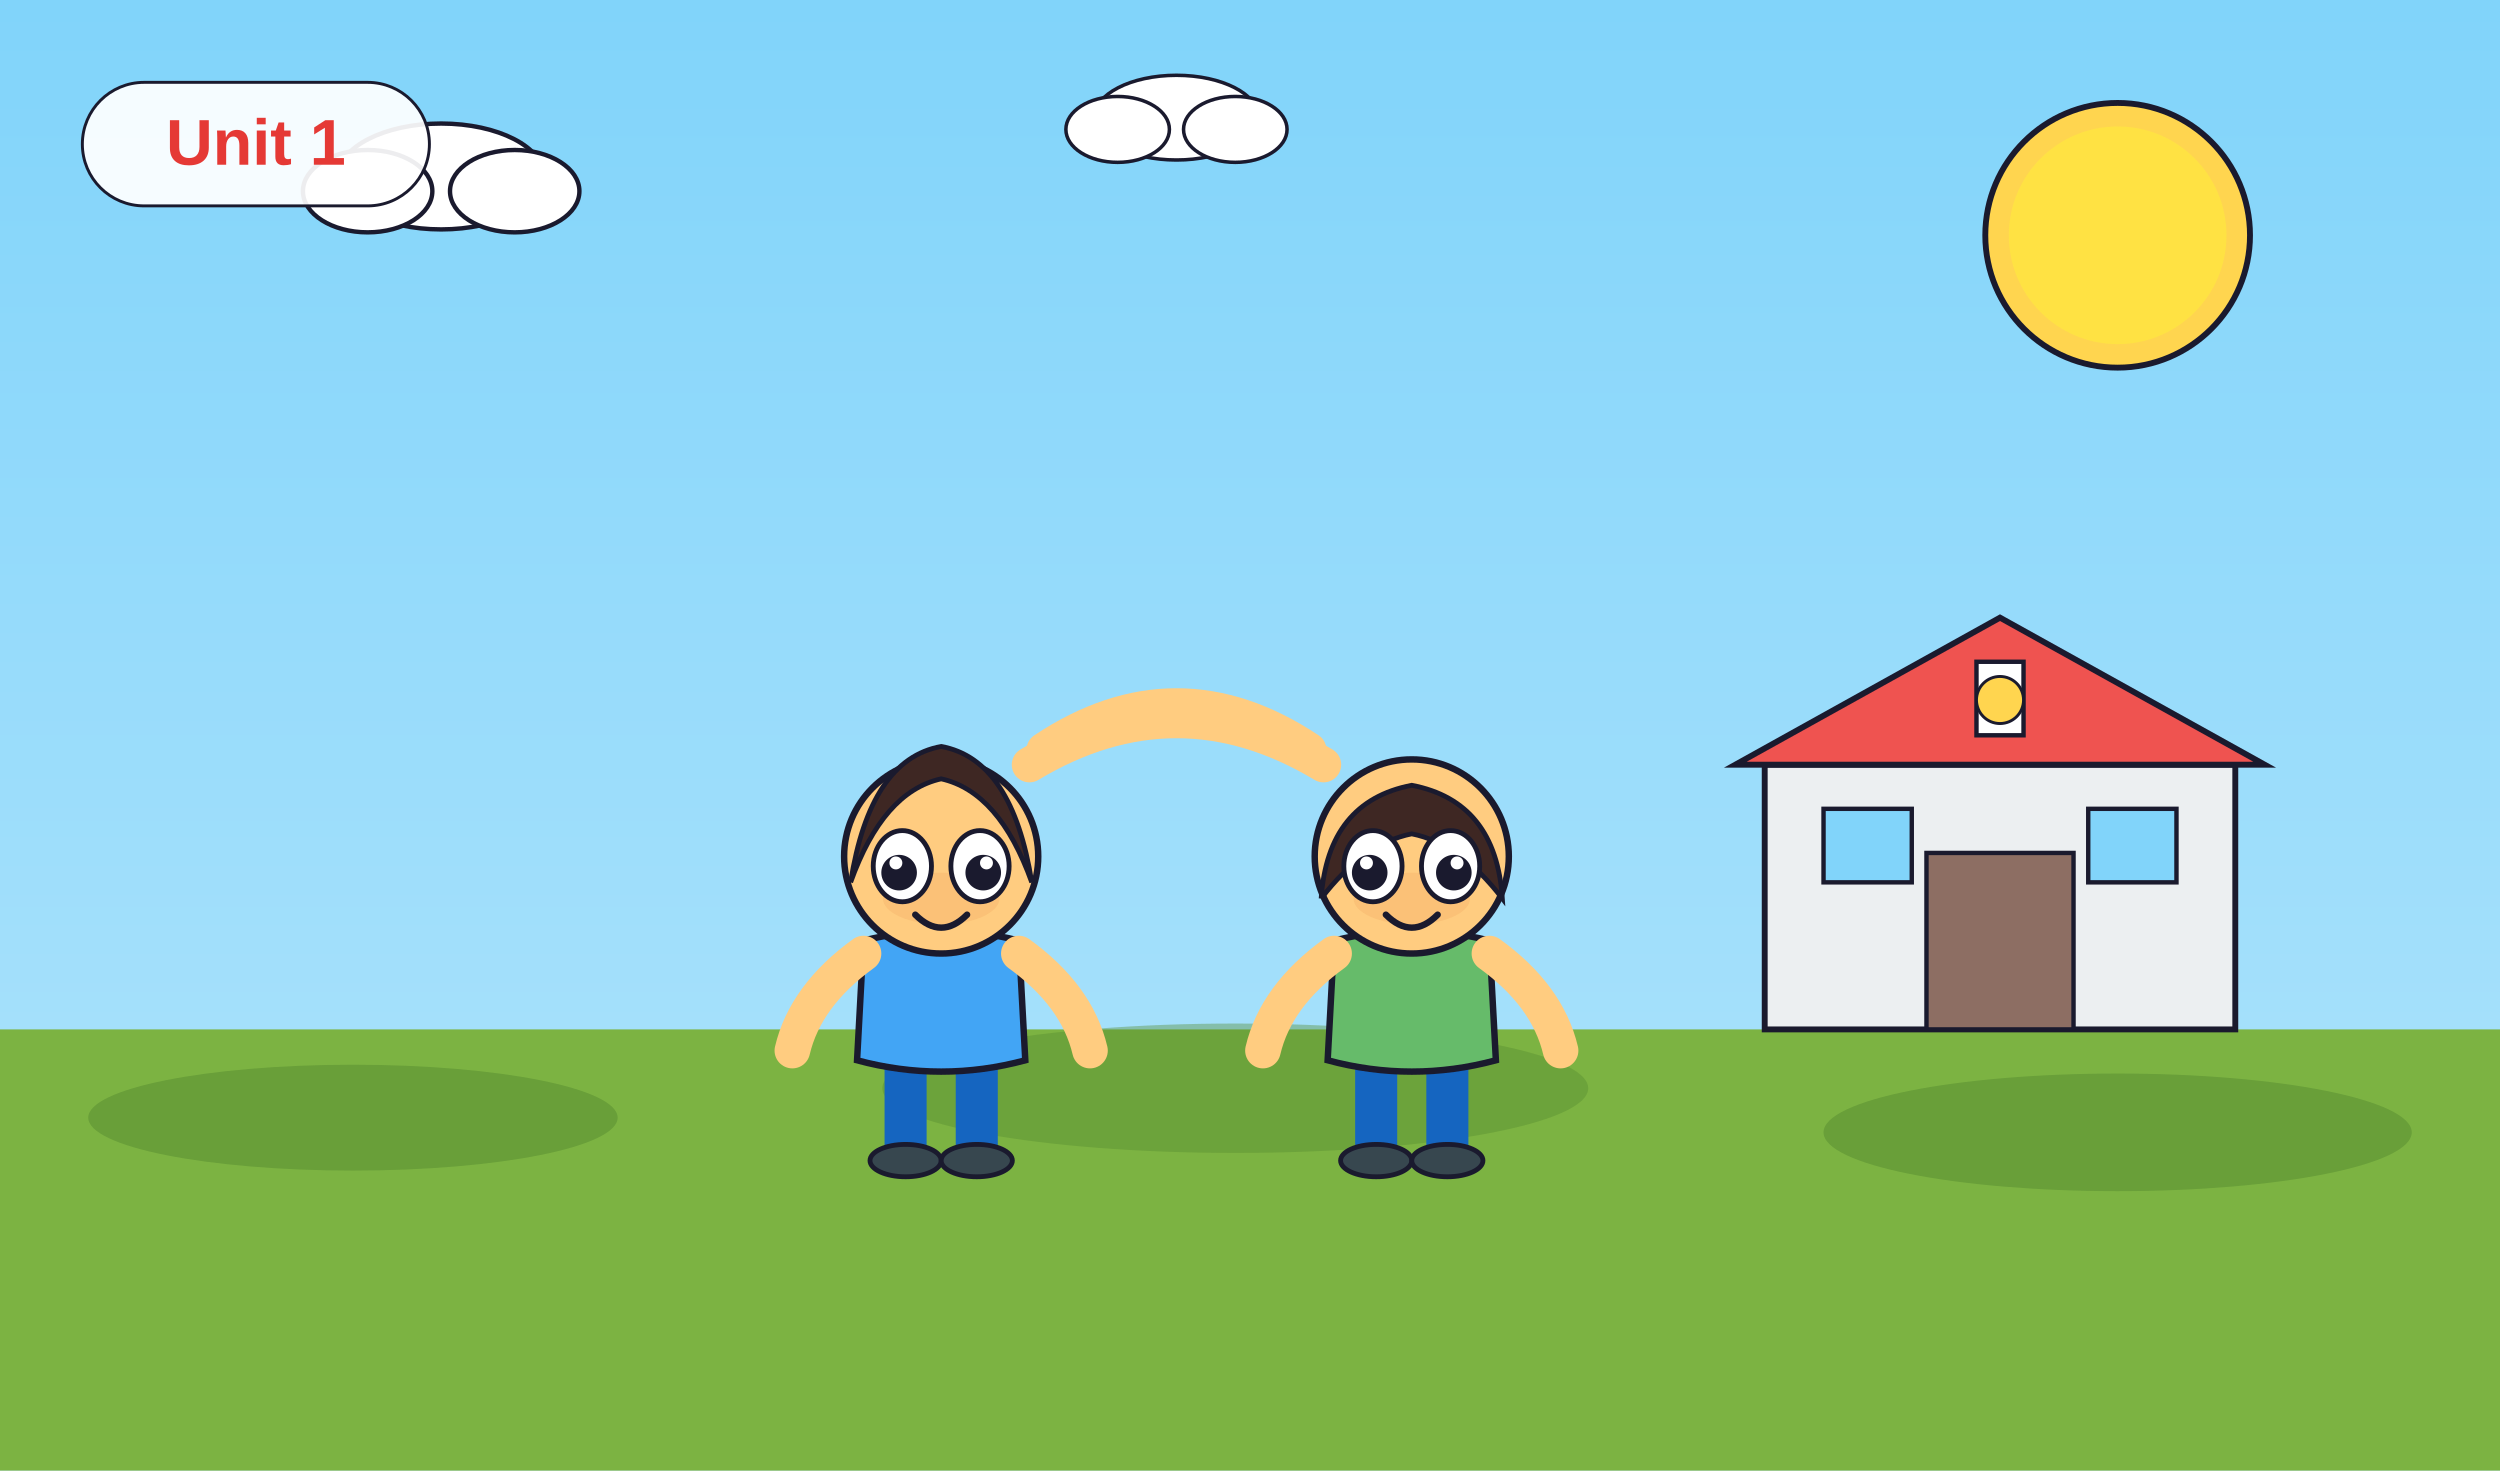
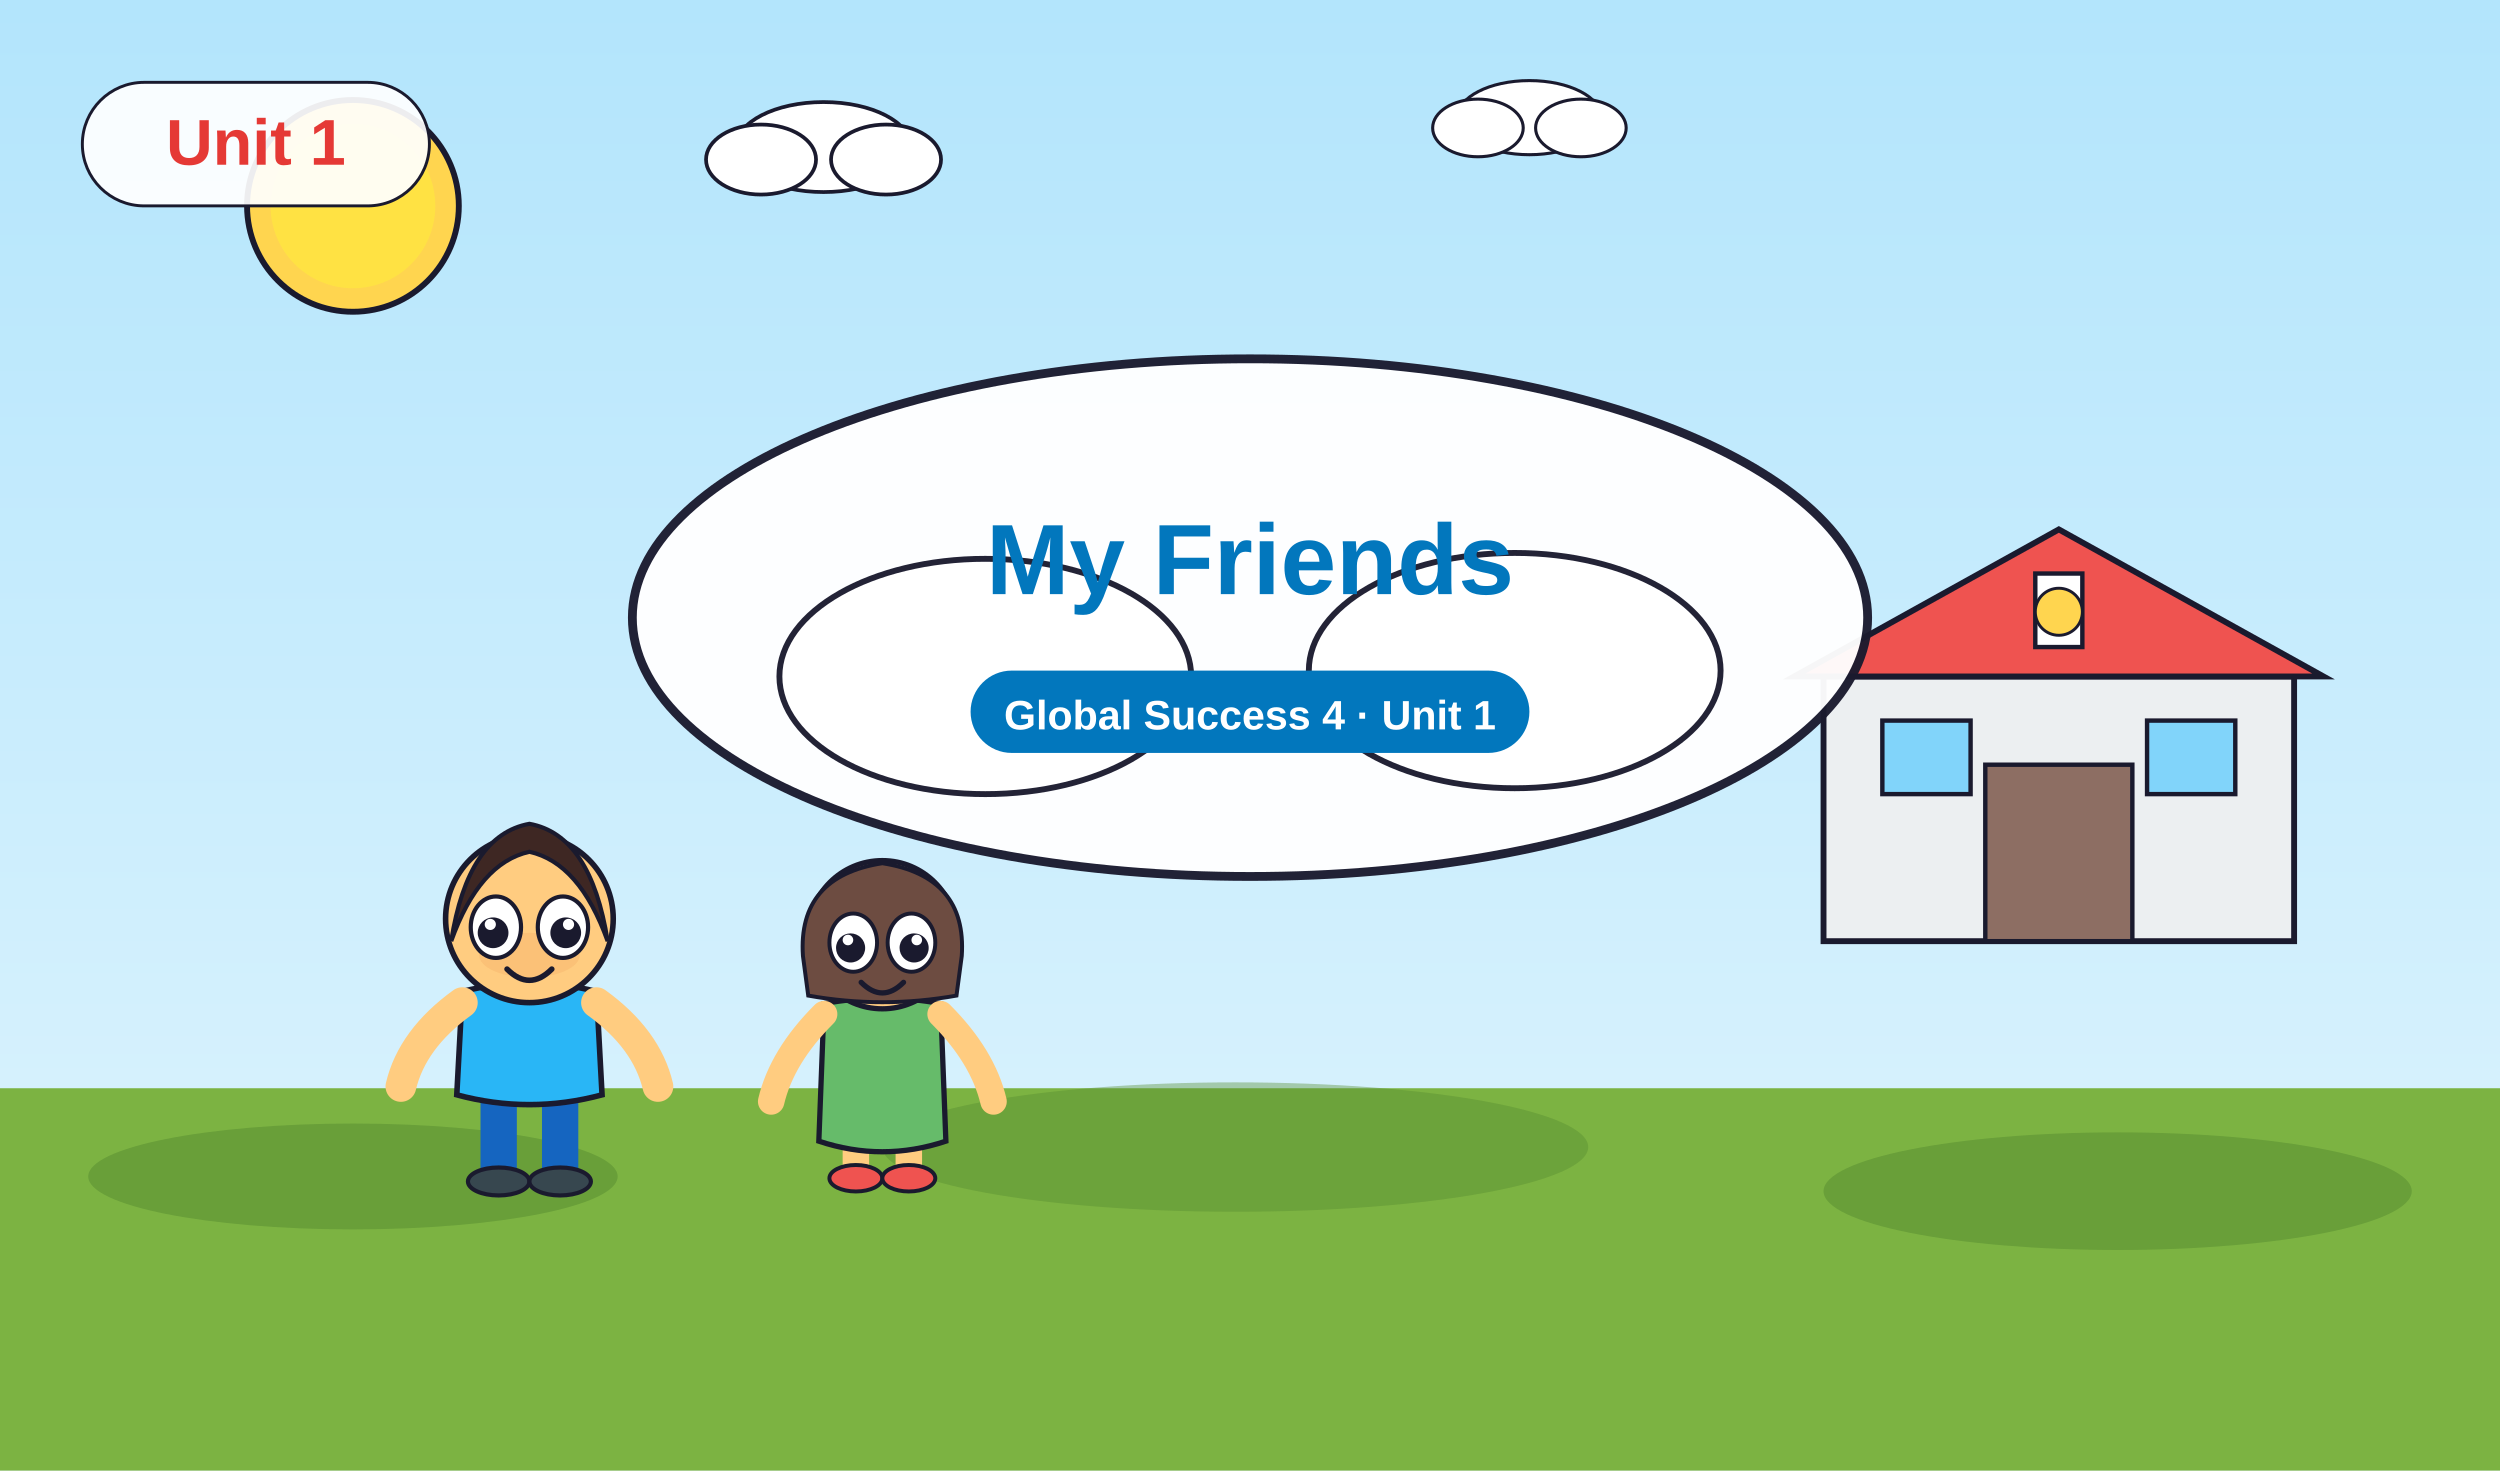
<svg xmlns="http://www.w3.org/2000/svg" viewBox="0 0 850 500" width="850" height="500" role="img" aria-label="Unit 1: My Friends">
  <defs>
    <linearGradient id="sky" x1="0" y1="0" x2="0" y2="1">
-       <stop offset="0%" stop-color="#81D4FA" />
-       <stop offset="100%" stop-color="#B3E5FC" />
+       <stop offset="0%" stop-color="#B3E5FC" />
+       <stop offset="100%" stop-color="#E1F5FE" />
    </linearGradient>
  </defs>
  <rect width="850" height="500" fill="url(#sky)" />
-   <circle cx="720" cy="80" r="45" fill="#FFD54F" stroke="#1A1A2E" stroke-width="2" />
-   <circle cx="720" cy="80" r="37" fill="#FFEB3B" opacity="0.6" />
-   <g transform="translate(150,60) scale(1)">
+   <circle cx="120" cy="70" r="36" fill="#FFD54F" stroke="#1A1A2E" stroke-width="2" />
+   <circle cx="120" cy="70" r="28" fill="#FFEB3B" opacity="0.6" />
+   <g transform="translate(280,50) scale(0.85)">
    <ellipse cx="0" cy="0" rx="35" ry="18" fill="#FFFFFF" stroke="#1A1A2E" stroke-width="1.5" />
    <ellipse cx="-25" cy="5" rx="22" ry="14" fill="#FFFFFF" stroke="#1A1A2E" stroke-width="1.5" />
    <ellipse cx="25" cy="5" rx="22" ry="14" fill="#FFFFFF" stroke="#1A1A2E" stroke-width="1.5" />
  </g>
-   <g transform="translate(400,40) scale(0.8)">
+   <g transform="translate(520,40) scale(0.7)">
    <ellipse cx="0" cy="0" rx="35" ry="18" fill="#FFFFFF" stroke="#1A1A2E" stroke-width="1.5" />
    <ellipse cx="-25" cy="5" rx="22" ry="14" fill="#FFFFFF" stroke="#1A1A2E" stroke-width="1.5" />
    <ellipse cx="25" cy="5" rx="22" ry="14" fill="#FFFFFF" stroke="#1A1A2E" stroke-width="1.5" />
  </g>
-   <rect y="350" width="850" height="150" fill="#7CB342" />
-   <ellipse cx="120" cy="380" rx="90" ry="18" fill="#558B2F" opacity="0.5" />
-   <ellipse cx="420" cy="370" rx="120" ry="22" fill="#558B2F" opacity="0.4" />
-   <ellipse cx="720" cy="385" rx="100" ry="20" fill="#558B2F" opacity="0.5" />
-   <g transform="translate(680,280)">
+   <rect y="370" width="850" height="130" fill="#7CB342" />
+   <ellipse cx="120" cy="400" rx="90" ry="18" fill="#558B2F" opacity="0.5" />
+   <ellipse cx="420" cy="390" rx="120" ry="22" fill="#558B2F" opacity="0.4" />
+   <ellipse cx="720" cy="405" rx="100" ry="20" fill="#558B2F" opacity="0.5" />
+   <g transform="translate(700,250)">
    <rect x="-80" y="-20" width="160" height="90" fill="#ECEFF1" stroke="#1A1A2E" stroke-width="2" />
    <polygon points="-90,-20 0,-70 90,-20" fill="#EF5350" stroke="#1A1A2E" stroke-width="2" />
    <rect x="-25" y="10" width="50" height="60" fill="#8D6E63" stroke="#1A1A2E" stroke-width="1.5" />
    <rect x="-60" y="-5" width="30" height="25" fill="#81D4FA" stroke="#1A1A2E" stroke-width="1.5" />
    <rect x="30" y="-5" width="30" height="25" fill="#81D4FA" stroke="#1A1A2E" stroke-width="1.5" />
    <rect x="-8" y="-55" width="16" height="25" fill="#FFF" stroke="#1A1A2E" stroke-width="1.5" />
    <circle cx="0" cy="-42" r="8" fill="#FFD54F" stroke="#1A1A2E" stroke-width="1" />
  </g>
-   <g transform="translate(320,300) scale(1.1)">
+   <g transform="translate(180,320) scale(0.95)">
    <line x1="-11" y1="52" x2="-11" y2="82" stroke="#1565C0" stroke-width="13" stroke-linecap="round" />
    <line x1="11" y1="52" x2="11" y2="82" stroke="#1565C0" stroke-width="13" stroke-linecap="round" />
    <ellipse cx="-11" cy="86" rx="11" ry="5" fill="#37474F" stroke="#1A1A2E" stroke-width="1.5" />
    <ellipse cx="11" cy="86" rx="11" ry="5" fill="#37474F" stroke="#1A1A2E" stroke-width="1.5" />
-     <path d="M-24 18 Q0 12 24 18 L26 55 Q0 62 -26 55 Z" fill="#42A5F5" stroke="#1A1A2E" stroke-width="2" />
+     <path d="M-24 18 Q0 12 24 18 L26 55 Q0 62 -26 55 Z" fill="#29B6F6" stroke="#1A1A2E" stroke-width="2" />
    <path d="M-24 22 Q-42 35 -46 52" fill="none" stroke="#FFCC80" stroke-width="11" stroke-linecap="round" />
    <path d="M24 22 Q42 35 46 52" fill="none" stroke="#FFCC80" stroke-width="11" stroke-linecap="round" />
    <circle cx="0" cy="-8" r="30" fill="#FFCC80" stroke="#1A1A2E" stroke-width="2" />
    <ellipse cx="0" cy="5" rx="18" ry="8" fill="#F0A860" opacity="0.3" />
    <path d="M-28 0 Q-22 -38 0 -42 Q22 -38 28 0 Q18 -28 0 -32 Q-18 -28 -28 0" fill="#3E2723" stroke="#1A1A2E" stroke-width="1.5" />
    <ellipse cx="-12" cy="-5" rx="9" ry="11" fill="#FFFFFF" stroke="#1A1A2E" stroke-width="1.5" />
    <circle cx="-13" cy="-3" r="5.5" fill="#1A1A2E" />
    <circle cx="-14" cy="-6" r="2" fill="#FFFFFF" />
    <ellipse cx="12" cy="-5" rx="9" ry="11" fill="#FFFFFF" stroke="#1A1A2E" stroke-width="1.5" />
    <circle cx="13" cy="-3" r="5.5" fill="#1A1A2E" />
    <circle cx="14" cy="-6" r="2" fill="#FFFFFF" />
    <path d="M-8 10 Q0 18 8 10" fill="none" stroke="#1A1A2E" stroke-width="2" stroke-linecap="round" />
  </g>
-   <g transform="translate(480,300) scale(1.1)">
-     <line x1="-11" y1="52" x2="-11" y2="82" stroke="#1565C0" stroke-width="13" stroke-linecap="round" />
-     <line x1="11" y1="52" x2="11" y2="82" stroke="#1565C0" stroke-width="13" stroke-linecap="round" />
-     <ellipse cx="-11" cy="86" rx="11" ry="5" fill="#37474F" stroke="#1A1A2E" stroke-width="1.5" />
-     <ellipse cx="11" cy="86" rx="11" ry="5" fill="#37474F" stroke="#1A1A2E" stroke-width="1.5" />
-     <path d="M-24 18 Q0 12 24 18 L26 55 Q0 62 -26 55 Z" fill="#66BB6A" stroke="#1A1A2E" stroke-width="2" />
-     <path d="M-24 22 Q-42 35 -46 52" fill="none" stroke="#FFCC80" stroke-width="11" stroke-linecap="round" />
-     <path d="M24 22 Q42 35 46 52" fill="none" stroke="#FFCC80" stroke-width="11" stroke-linecap="round" />
-     <circle cx="0" cy="-8" r="30" fill="#FFCC80" stroke="#1A1A2E" stroke-width="2" />
-     <ellipse cx="0" cy="5" rx="18" ry="8" fill="#F0A860" opacity="0.3" />
-     <path d="M-28 5 Q-26 -25 0 -30 Q26 -25 28 5 Q15 -12 0 -15 Q-15 -12 -28 5" fill="#3E2723" stroke="#1A1A2E" stroke-width="1.5" />
-     <ellipse cx="-12" cy="-5" rx="9" ry="11" fill="#FFFFFF" stroke="#1A1A2E" stroke-width="1.5" />
-     <circle cx="-13" cy="-3" r="5.5" fill="#1A1A2E" />
-     <circle cx="-14" cy="-6" r="2" fill="#FFFFFF" />
-     <ellipse cx="12" cy="-5" rx="9" ry="11" fill="#FFFFFF" stroke="#1A1A2E" stroke-width="1.5" />
-     <circle cx="13" cy="-3" r="5.5" fill="#1A1A2E" />
-     <circle cx="14" cy="-6" r="2" fill="#FFFFFF" />
+   <g transform="translate(300,325) scale(0.9)">
+     <line x1="-10" y1="52" x2="-10" y2="80" stroke="#FFCC80" stroke-width="10" stroke-linecap="round" />
+     <line x1="10" y1="52" x2="10" y2="80" stroke="#FFCC80" stroke-width="10" stroke-linecap="round" />
+     <ellipse cx="-10" cy="84" rx="10" ry="5" fill="#EF5350" stroke="#1A1A2E" stroke-width="1.5" />
+     <ellipse cx="10" cy="84" rx="10" ry="5" fill="#EF5350" stroke="#1A1A2E" stroke-width="1.5" />
+     <path d="M-22 18 Q0 14 22 18 L24 70 Q0 78 -24 70 Z" fill="#66BB6A" stroke="#1A1A2E" stroke-width="2" />
+     <path d="M-22 22 Q-38 38 -42 55" fill="none" stroke="#FFCC80" stroke-width="10" stroke-linecap="round" />
+     <path d="M22 22 Q38 38 42 55" fill="none" stroke="#FFCC80" stroke-width="10" stroke-linecap="round" />
+     <circle cx="0" cy="-8" r="28" fill="#FFCC80" stroke="#1A1A2E" stroke-width="2" />
+     <path d="M-30 0 Q-32 -30 0 -35 Q32 -30 30 0 L28 15 Q0 20 -28 15 Z" fill="#6D4C41" stroke="#1A1A2E" stroke-width="1.5" />
+     <ellipse cx="-11" cy="-5" rx="9" ry="11" fill="#FFFFFF" stroke="#1A1A2E" stroke-width="1.5" />
+     <circle cx="-12" cy="-3" r="5.5" fill="#1A1A2E" />
+     <circle cx="-13" cy="-6" r="2" fill="#FFFFFF" />
+     <ellipse cx="11" cy="-5" rx="9" ry="11" fill="#FFFFFF" stroke="#1A1A2E" stroke-width="1.5" />
+     <circle cx="12" cy="-3" r="5.5" fill="#1A1A2E" />
+     <circle cx="13" cy="-6" r="2" fill="#FFFFFF" />
    <path d="M-8 10 Q0 18 8 10" fill="none" stroke="#1A1A2E" stroke-width="2" stroke-linecap="round" />
  </g>
-   <path d="M350 260 Q400 230 450 260" fill="none" stroke="#FFCC80" stroke-width="12" stroke-linecap="round" />
-   <path d="M355 255 Q400 225 445 255" fill="none" stroke="#FFCC80" stroke-width="12" stroke-linecap="round" />
+   <g transform="translate(425,210)">
+     <ellipse cx="0" cy="0" rx="210" ry="88" fill="#FFFFFF" stroke="#1A1A2E" stroke-width="3" opacity="0.96" />
+     <ellipse cx="-90" cy="20" rx="70" ry="40" fill="#FFFFFF" stroke="#1A1A2E" stroke-width="2" opacity="0.96" />
+     <ellipse cx="90" cy="18" rx="70" ry="40" fill="#FFFFFF" stroke="#1A1A2E" stroke-width="2" opacity="0.96" />
+     <text x="0" y="-8" text-anchor="middle" font-family="Arial Rounded MT Bold,Arial,Helvetica,sans-serif" font-size="34" font-weight="700" fill="#0277BD">My Friends</text>
+     <rect x="-95" y="18" width="190" height="28" rx="14" fill="#0277BD" />
+     <text x="0" y="38" text-anchor="middle" font-family="Arial,Helvetica,sans-serif" font-size="14" font-weight="700" fill="#FFFFFF">Global Success 4 · Unit 1</text>
+   </g>
  <rect x="28" y="28" width="118" height="42" rx="21" fill="rgba(255,255,255,0.92)" stroke="#1A1A2E" stroke-width="1" />
  <text x="87" y="56" text-anchor="middle" font-family="Arial,Helvetica,sans-serif" font-size="22" font-weight="700" fill="#E53935">Unit 1</text>
</svg>
